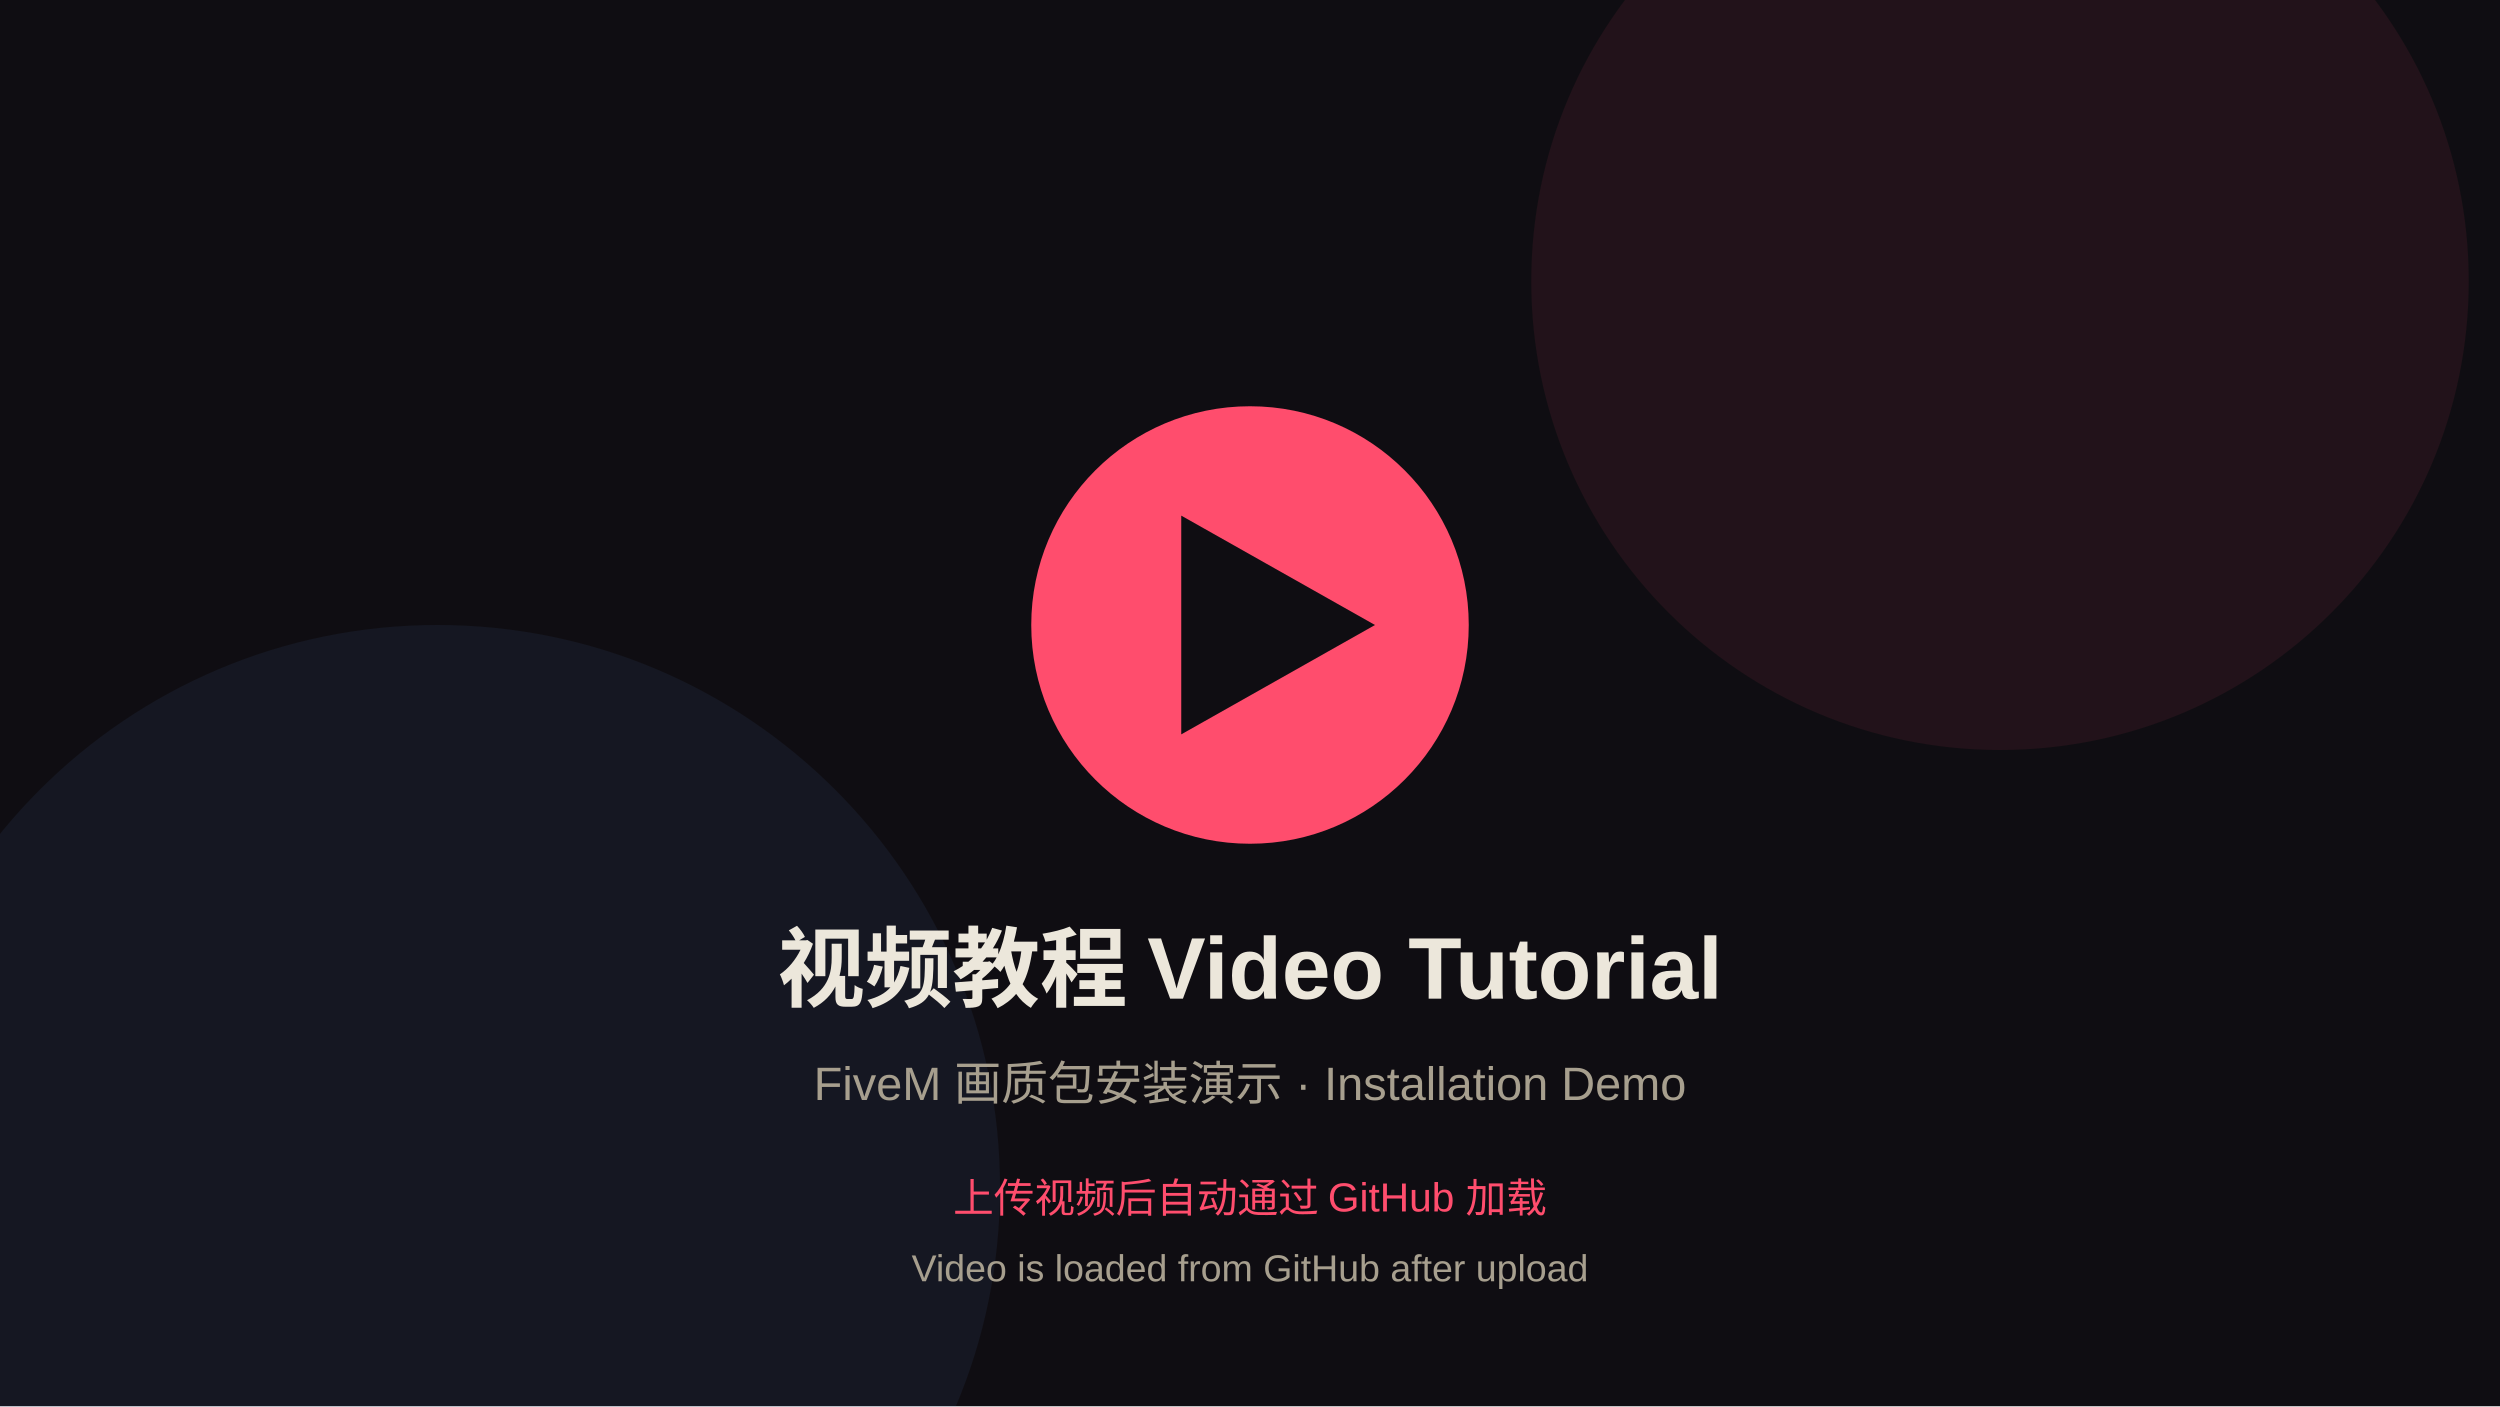
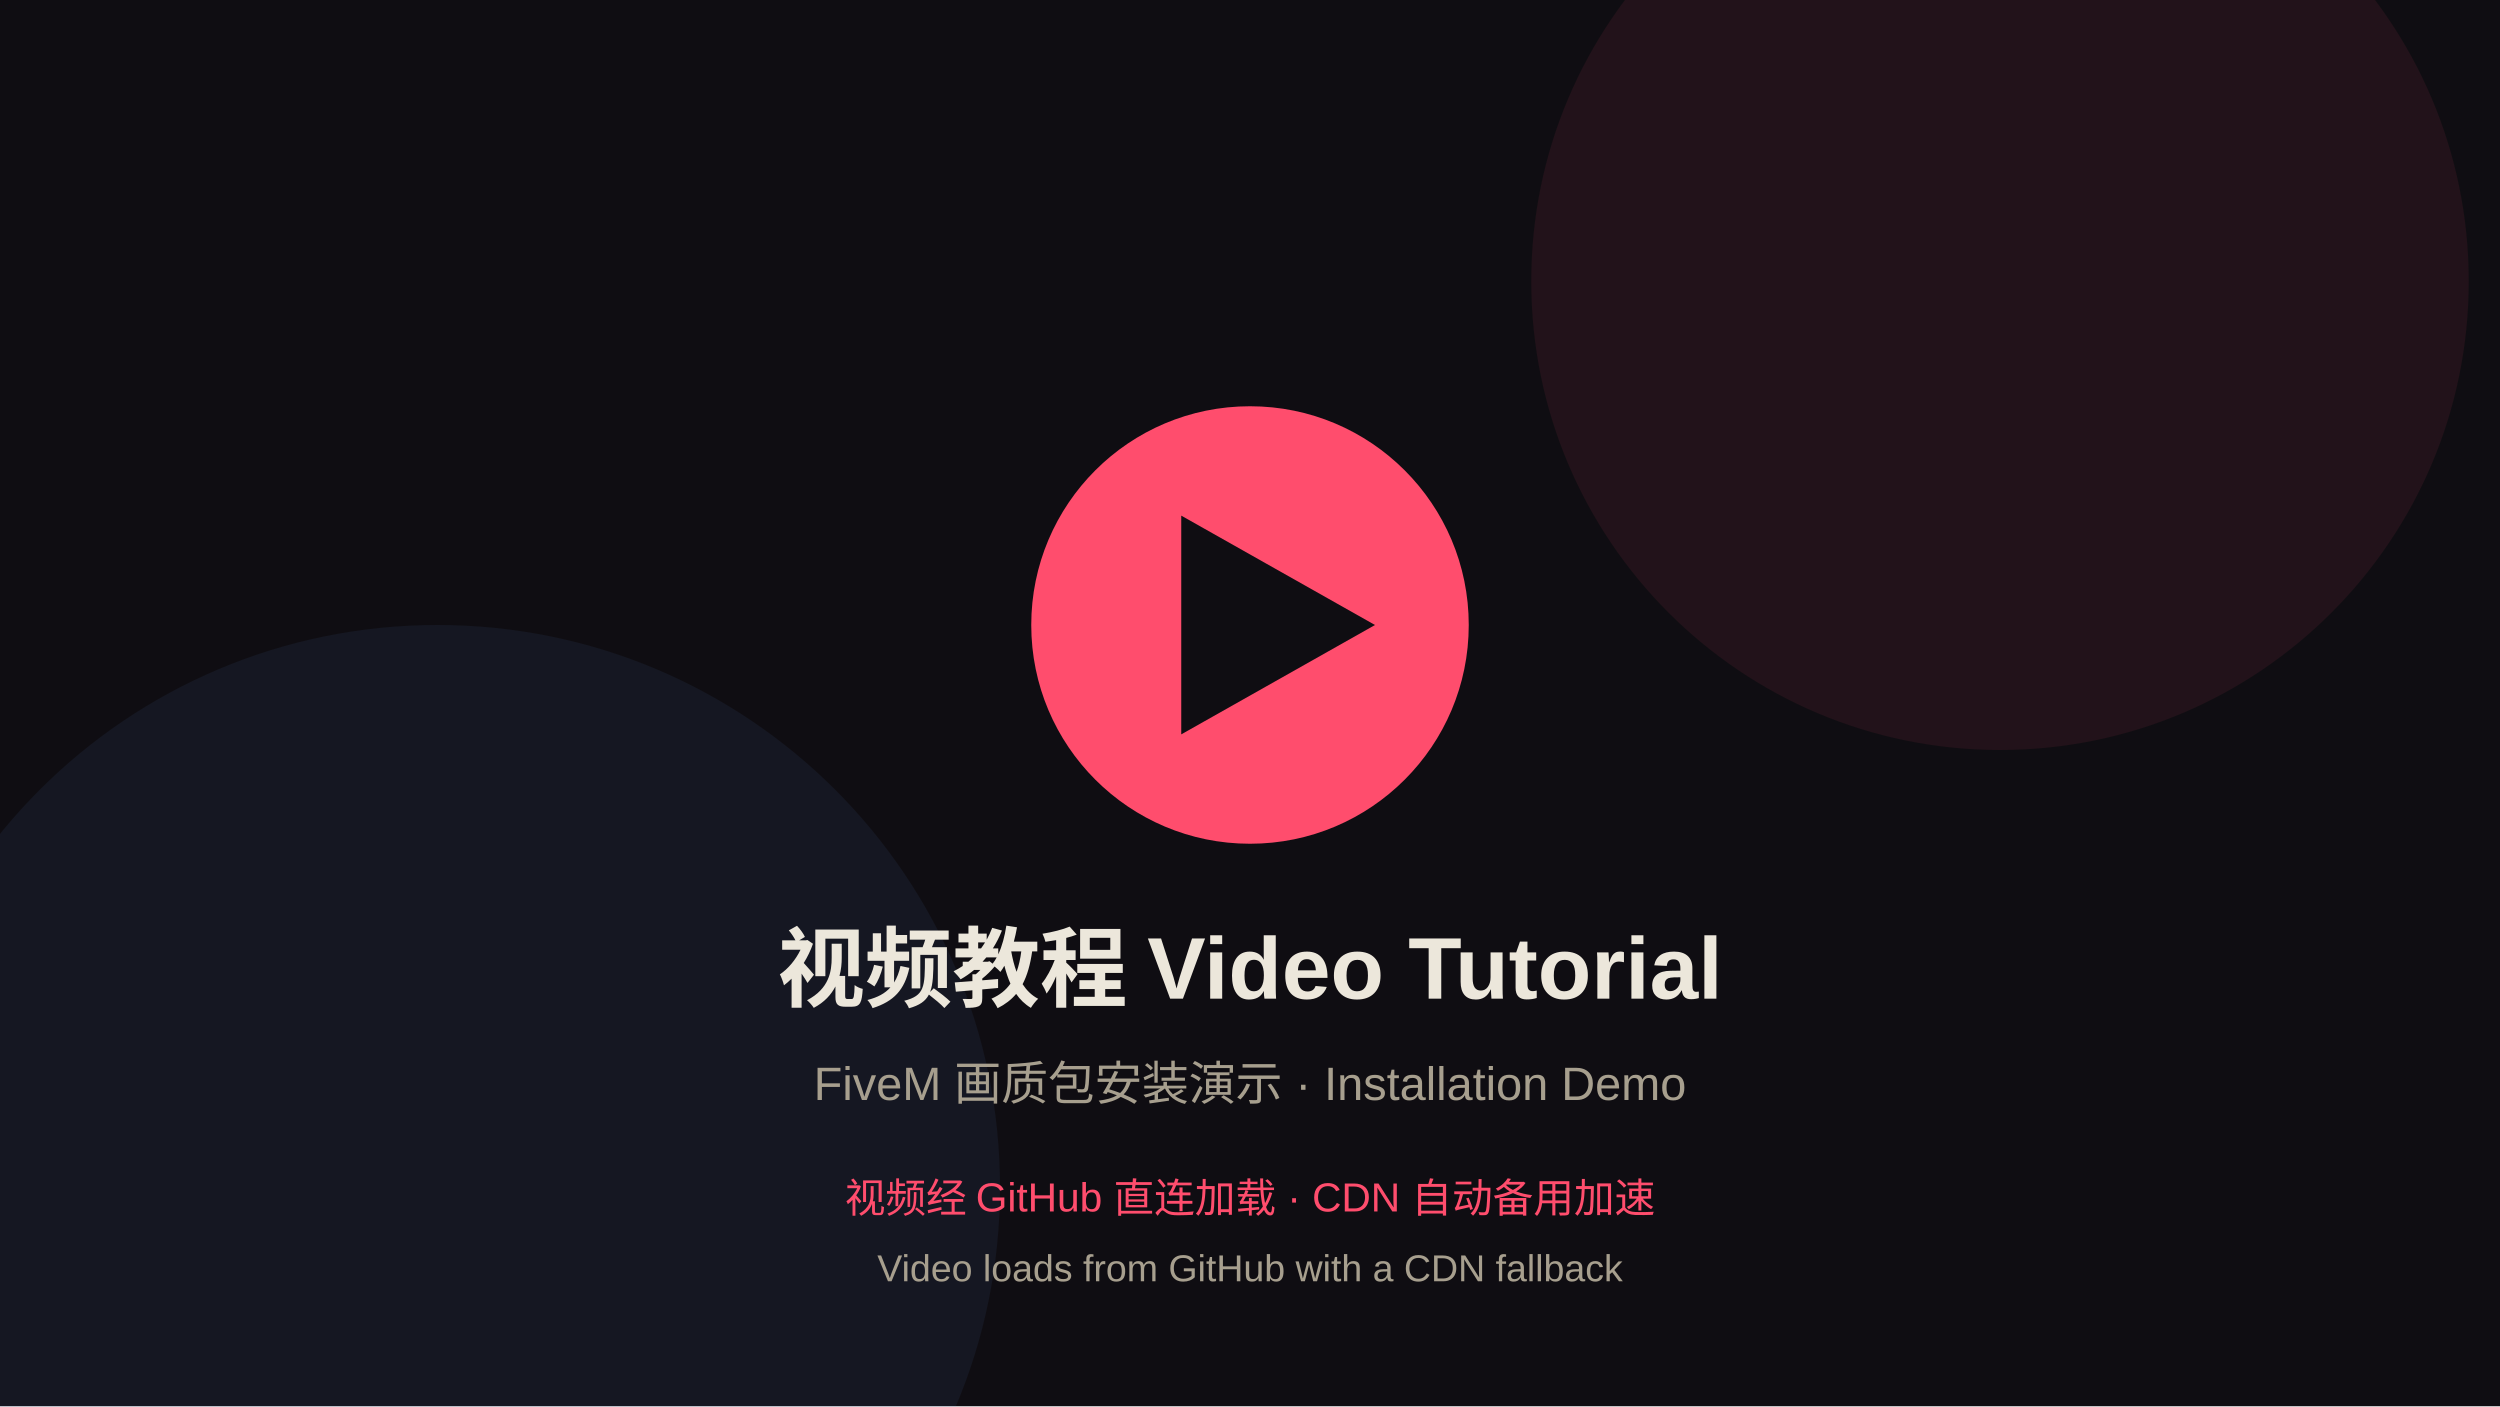
<svg xmlns="http://www.w3.org/2000/svg" width="800" height="450" viewBox="0 0 800 450" font-family="'Microsoft YaHei','Segoe UI',Arial,sans-serif">
  <rect width="800" height="450" fill="#0f0d12" />
  <circle cx="640" cy="90" r="150" fill="#ff4d6d" opacity="0.08" />
  <circle cx="140" cy="380" r="180" fill="#6ba6ff" opacity="0.07" />
  <circle cx="400" cy="200" r="70" fill="#ff4d6d" />
  <path d="M 378 165 L 378 235 L 440 200 z" fill="#0f0d12" />
  <text x="400" y="320" text-anchor="middle" font-size="28" font-weight="bold" fill="#ece7db">视频教程 Video Tutorial</text>
  <text x="400" y="352" text-anchor="middle" font-size="15" fill="#a79f8e">FiveM 画质包安装演示 · Installation Demo</text>
-   <text x="400" y="388" text-anchor="middle" font-size="13" fill="#ff4d6d">上传视频后自动通过 GitHub 加载</text>
-   <text x="400" y="410" text-anchor="middle" font-size="12" fill="#a79f8e">Video is loaded from GitHub after upload</text>
+   <text x="400" y="388" text-anchor="middle" font-size="13" fill="#ff4d6d">视频经 GitHub 直连加载 · CDN 自动备用加速</text>
+   <text x="400" y="410" text-anchor="middle" font-size="12" fill="#a79f8e">Video loads from GitHub with a CDN fallback</text>
</svg>
